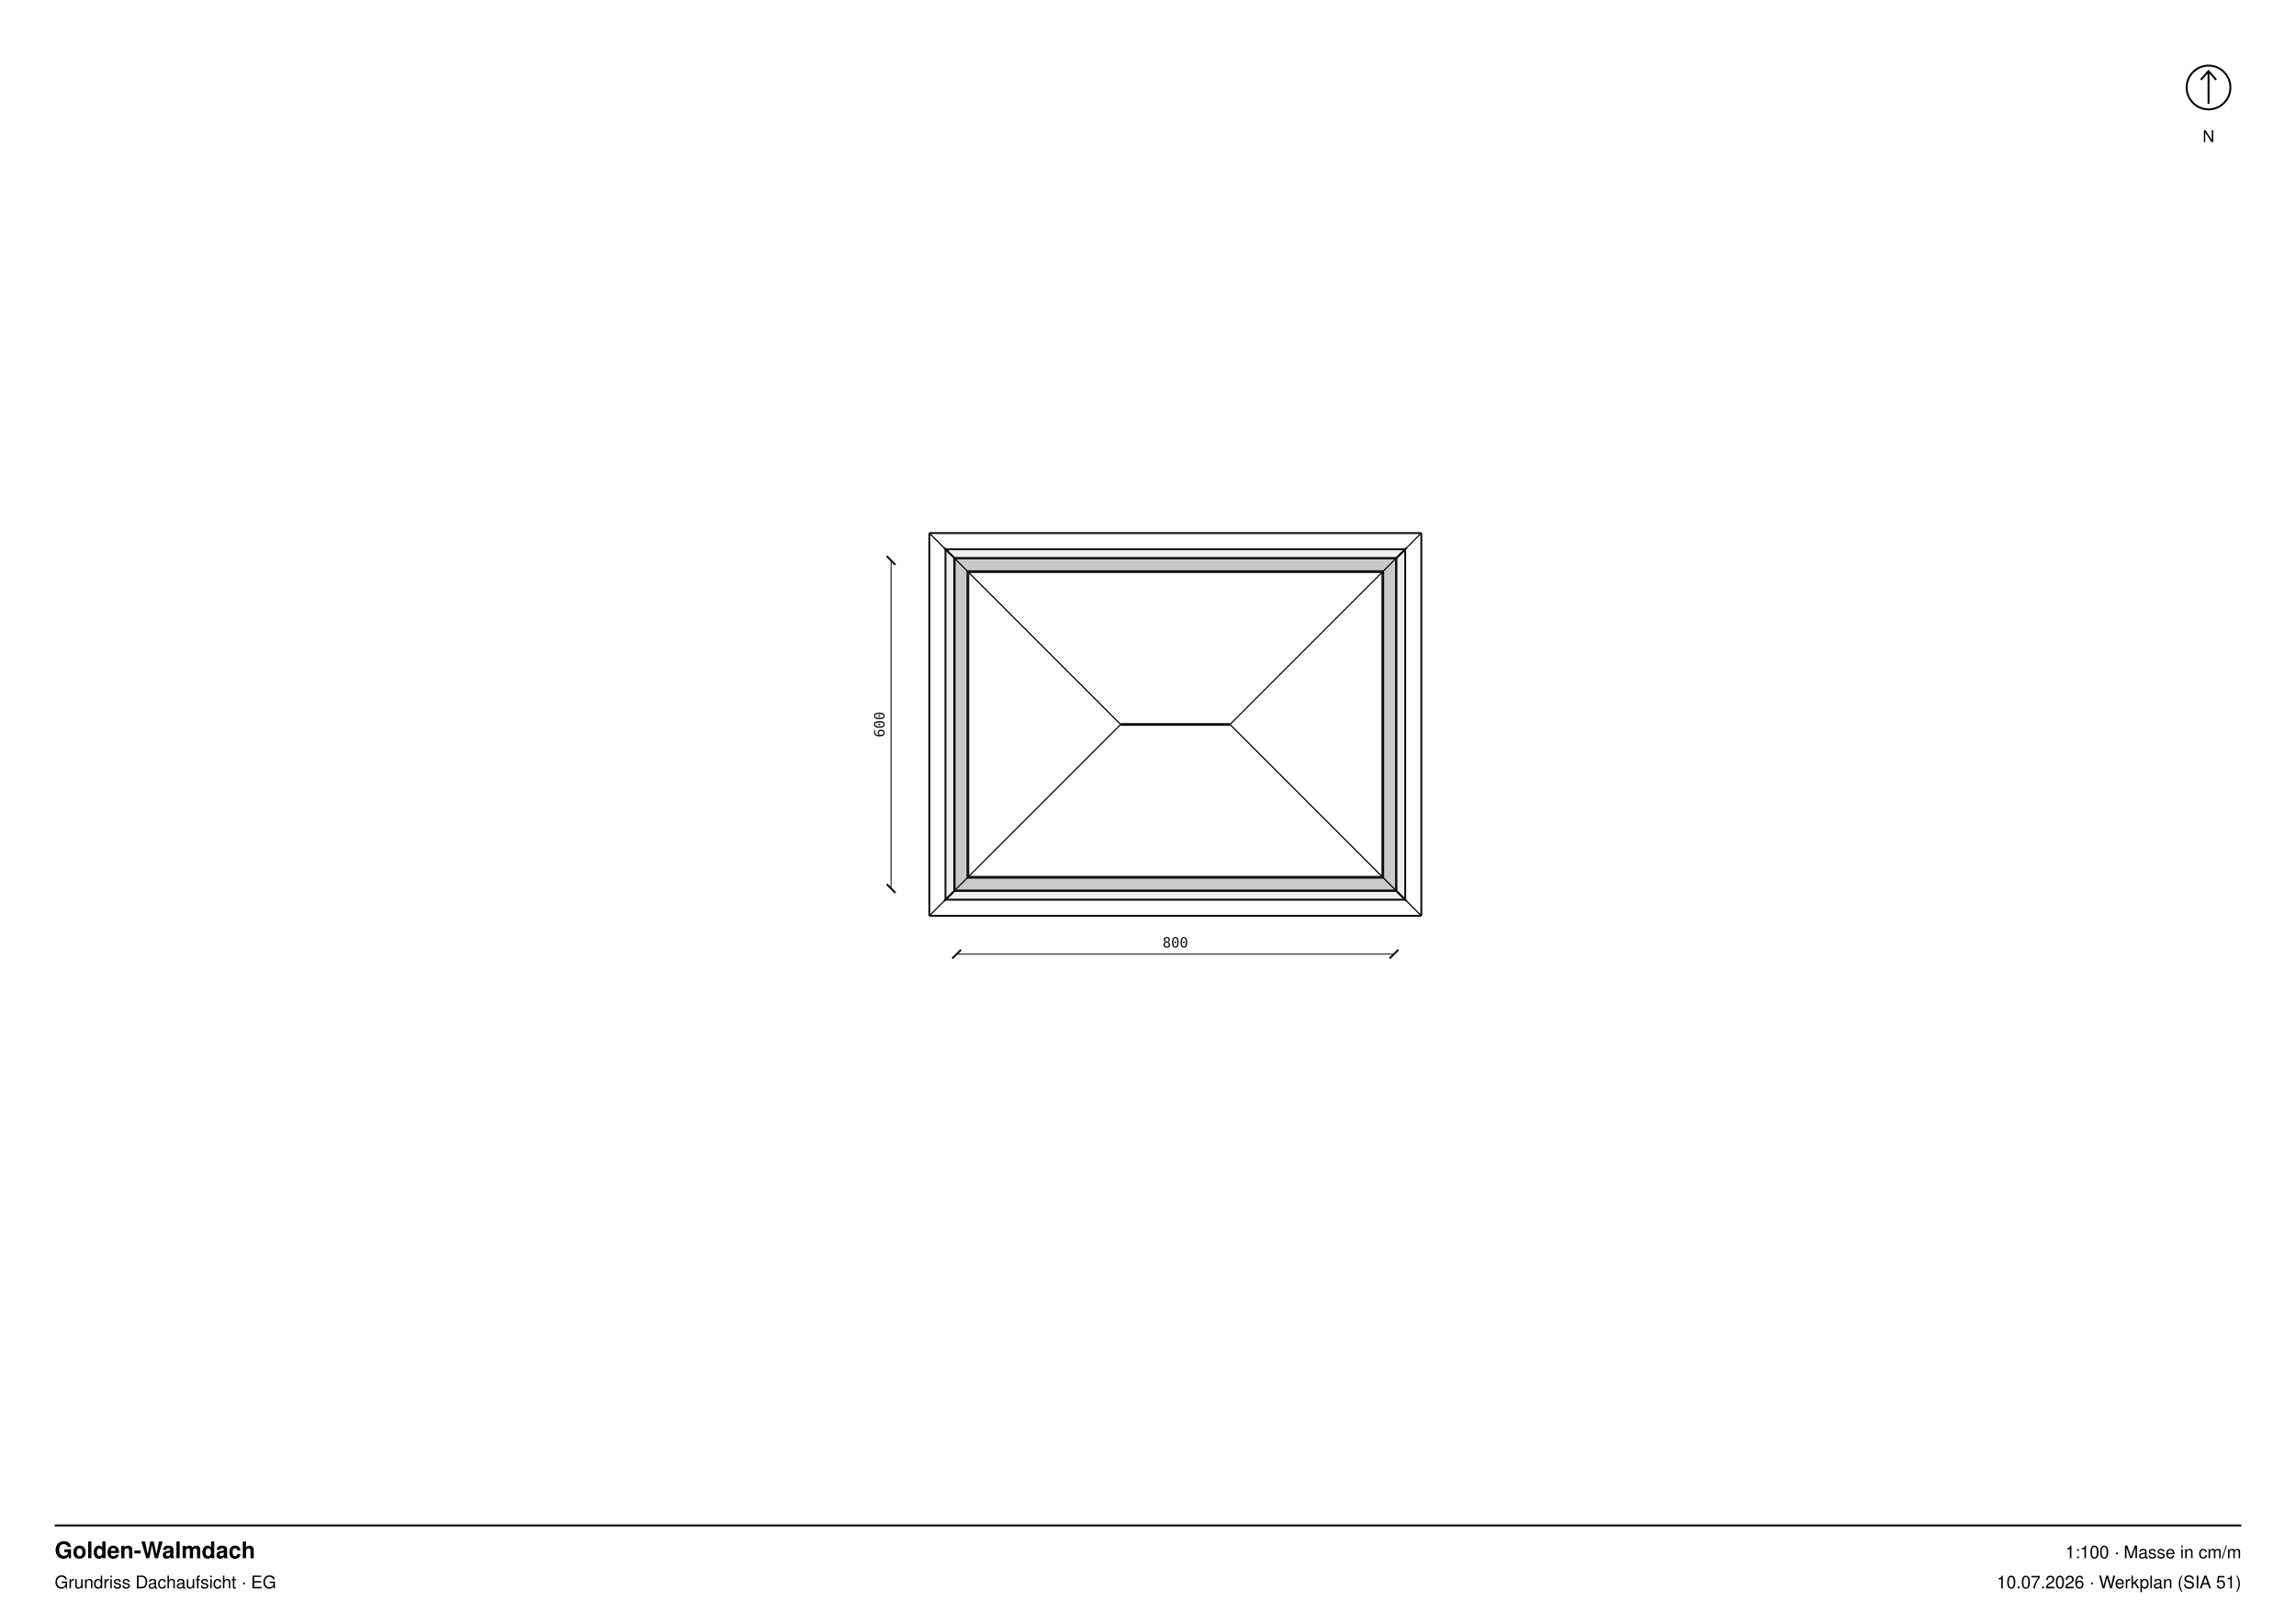
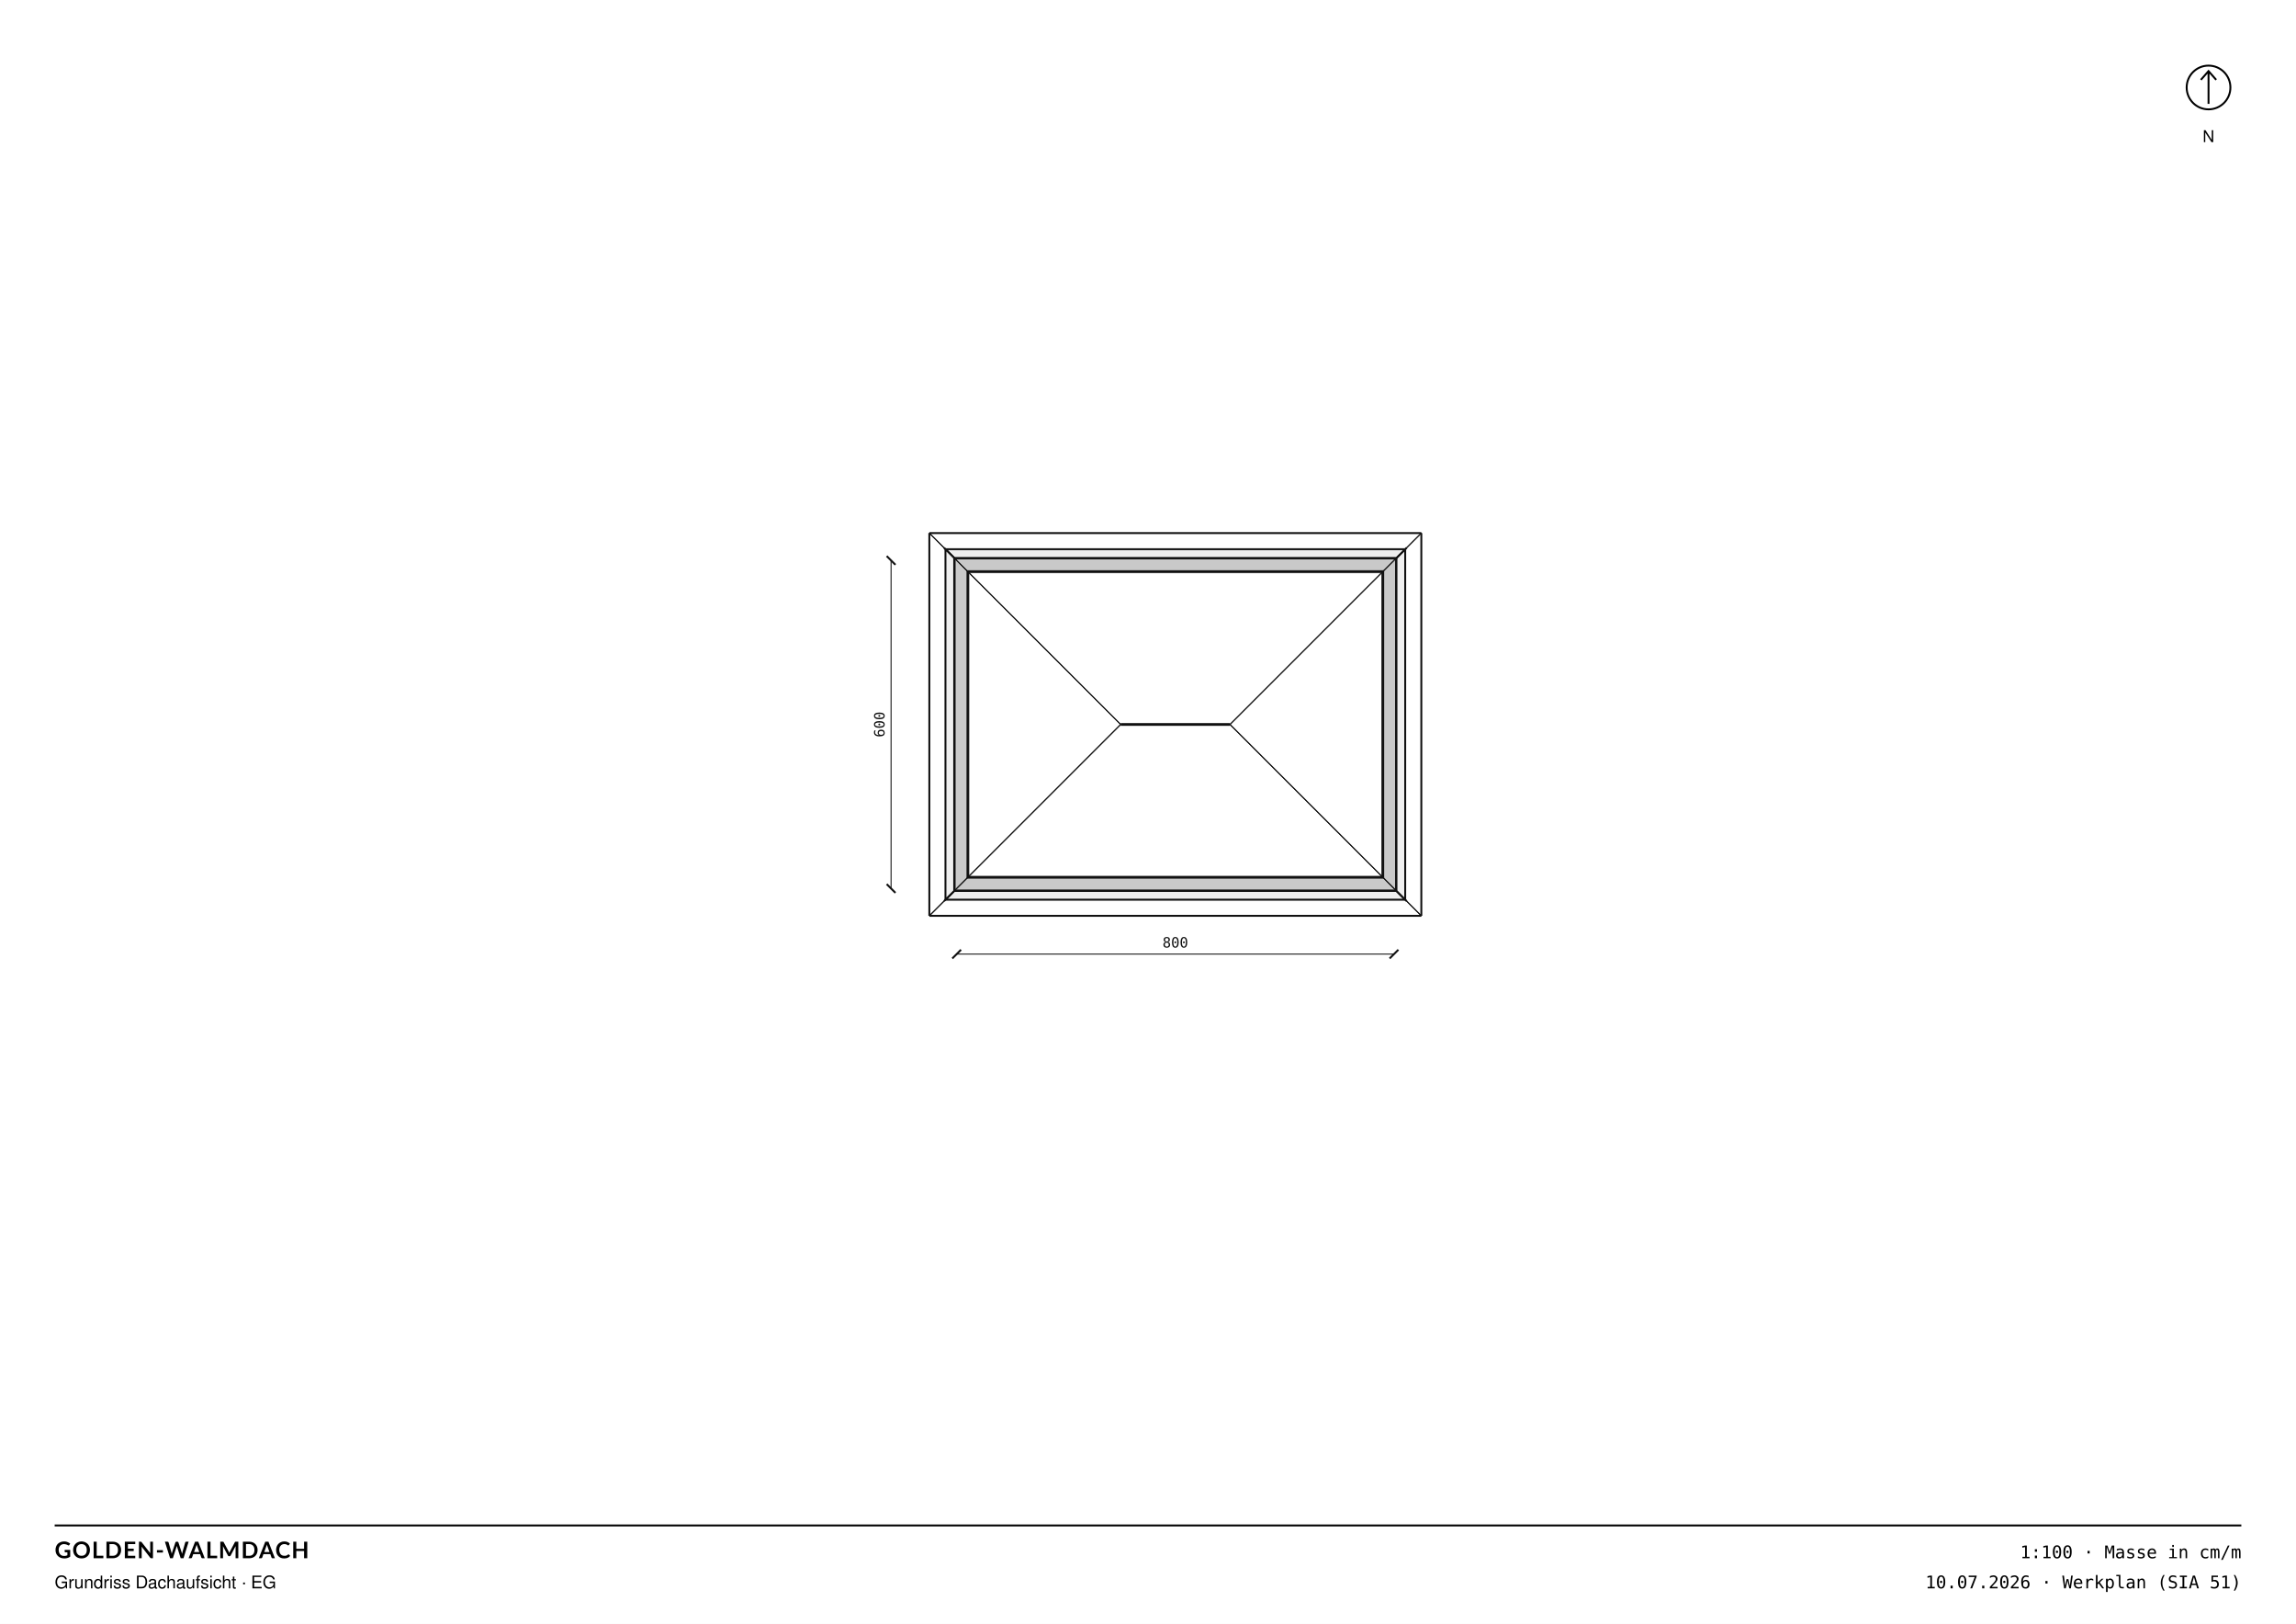
<svg xmlns="http://www.w3.org/2000/svg" width="420mm" height="297mm" viewBox="0 0 420 297" font-family="Helvetica, Arial, sans-serif">
  <rect width="420" height="297" fill="white" />
  <g transform="translate(175.00, 162.50) scale(0.01)">
    <path d="M 8045 45 L 8045 -6045 L -45 -6045 L -45 45 Z M 205 -5795 L 7795 -5795 L 7795 -205 L 205 -205 Z" fill-rule="evenodd" fill="#c9c9c9" stroke="#111" stroke-width="50" />
    <path d="M -45 45 L 8045 45 L 8205 205 L -205 205 Z" fill-rule="evenodd" fill="#efefef" stroke="#111" stroke-width="35" />
    <path d="M 8045 45 L 8045 -6045 L 8205 -6205 L 8205 205 Z" fill-rule="evenodd" fill="#efefef" stroke="#111" stroke-width="35" />
    <path d="M 8045 -6045 L -45 -6045 L -205 -6205 L 8205 -6205 Z" fill-rule="evenodd" fill="#efefef" stroke="#111" stroke-width="35" />
    <path d="M -45 -6045 L -45 45 L -205 205 L -205 -6205 Z" fill-rule="evenodd" fill="#efefef" stroke="#111" stroke-width="35" />
    <line x1="8500" y1="-6500" x2="-500" y2="-6500" stroke="#111" stroke-width="35" />
    <line x1="-500" y1="-6500" x2="3000" y2="-3000" stroke="#111" stroke-width="18" />
    <line x1="5000" y1="-3000" x2="8500" y2="-6500" stroke="#111" stroke-width="18" />
    <line x1="-500" y1="-6500" x2="-500" y2="500" stroke="#111" stroke-width="35" />
    <line x1="-500" y1="500" x2="3000" y2="-3000" stroke="#111" stroke-width="18" />
    <line x1="3000" y1="-3000" x2="-500" y2="-6500" stroke="#111" stroke-width="18" />
    <line x1="-500" y1="500" x2="8500" y2="500" stroke="#111" stroke-width="35" />
    <line x1="8500" y1="500" x2="5000" y2="-3000" stroke="#111" stroke-width="18" />
    <line x1="3000" y1="-3000" x2="-500" y2="500" stroke="#111" stroke-width="18" />
    <line x1="8500" y1="500" x2="8500" y2="-6500" stroke="#111" stroke-width="35" />
    <line x1="8500" y1="-6500" x2="5000" y2="-3000" stroke="#111" stroke-width="18" />
    <line x1="5000" y1="-3000" x2="8500" y2="500" stroke="#111" stroke-width="18" />
    <line x1="5000" y1="-3000" x2="3000" y2="-3000" stroke="#111" stroke-width="50" />
    <g stroke="#111" fill="#111">
      <line x1="0" y1="1200" x2="8000" y2="1200" stroke-width="18" />
      <line x1="-80" y1="1280" x2="80" y2="1120" stroke-width="36" />
      <line x1="7920" y1="1280" x2="8080" y2="1120" stroke-width="36" />
      <text x="4000" y="1080" text-anchor="middle" font-size="260" font-family="'IBM Plex Mono', ui-monospace, monospace" stroke="none">800</text>
    </g>
    <g stroke="#111" fill="#111">
      <line x1="-1200" y1="0" x2="-1200" y2="-6000" stroke-width="18" />
      <line x1="-1280" y1="-80" x2="-1120" y2="80" stroke-width="36" />
      <line x1="-1280" y1="-6080" x2="-1120" y2="-5920" stroke-width="36" />
      <text x="-1320" y="-3000" text-anchor="middle" font-size="260" font-family="'IBM Plex Mono', ui-monospace, monospace" stroke="none" transform="rotate(-90 -1320 -3000)">600</text>
    </g>
  </g>
  <g stroke="black" fill="none" stroke-width="0.35">
    <circle cx="404" cy="16" r="4" />
    <path d="M 404 19 L 404 13 M 402.6 14.6 L 404 13 L 405.4 14.6" />
    <text x="404" y="26" text-anchor="middle" font-size="3" stroke="none" fill="black">N</text>
  </g>
  <g font-size="3.2">
    <line x1="10" y1="279" x2="410" y2="279" stroke="black" stroke-width="0.35" />
-     <text x="10" y="285" font-weight="bold" font-size="4.2">Golden-Walmdach</text>
+     <text x="10" y="285" font-weight="bold" font-family="'Lato', Helvetica, Arial, sans-serif" letter-spacing="0.04em" font-size="4.2">GOLDEN-WALMDACH</text>
    <text x="10" y="290.5">Grundriss Dachaufsicht · EG</text>
-     <text x="410" y="285" text-anchor="end">1:100 · Masse in cm/m</text>
-     <text x="410" y="290.5" text-anchor="end">10.07.2026 · Werkplan (SIA 51)</text>
+     <text x="410" y="285" text-anchor="end" font-family="'IBM Plex Mono', ui-monospace, monospace" font-feature-settings="'tnum'">1:100 · Masse in cm/m</text>
+     <text x="410" y="290.5" text-anchor="end" font-family="'IBM Plex Mono', ui-monospace, monospace" font-feature-settings="'tnum'">10.07.2026 · Werkplan (SIA 51)</text>
  </g>
</svg>
